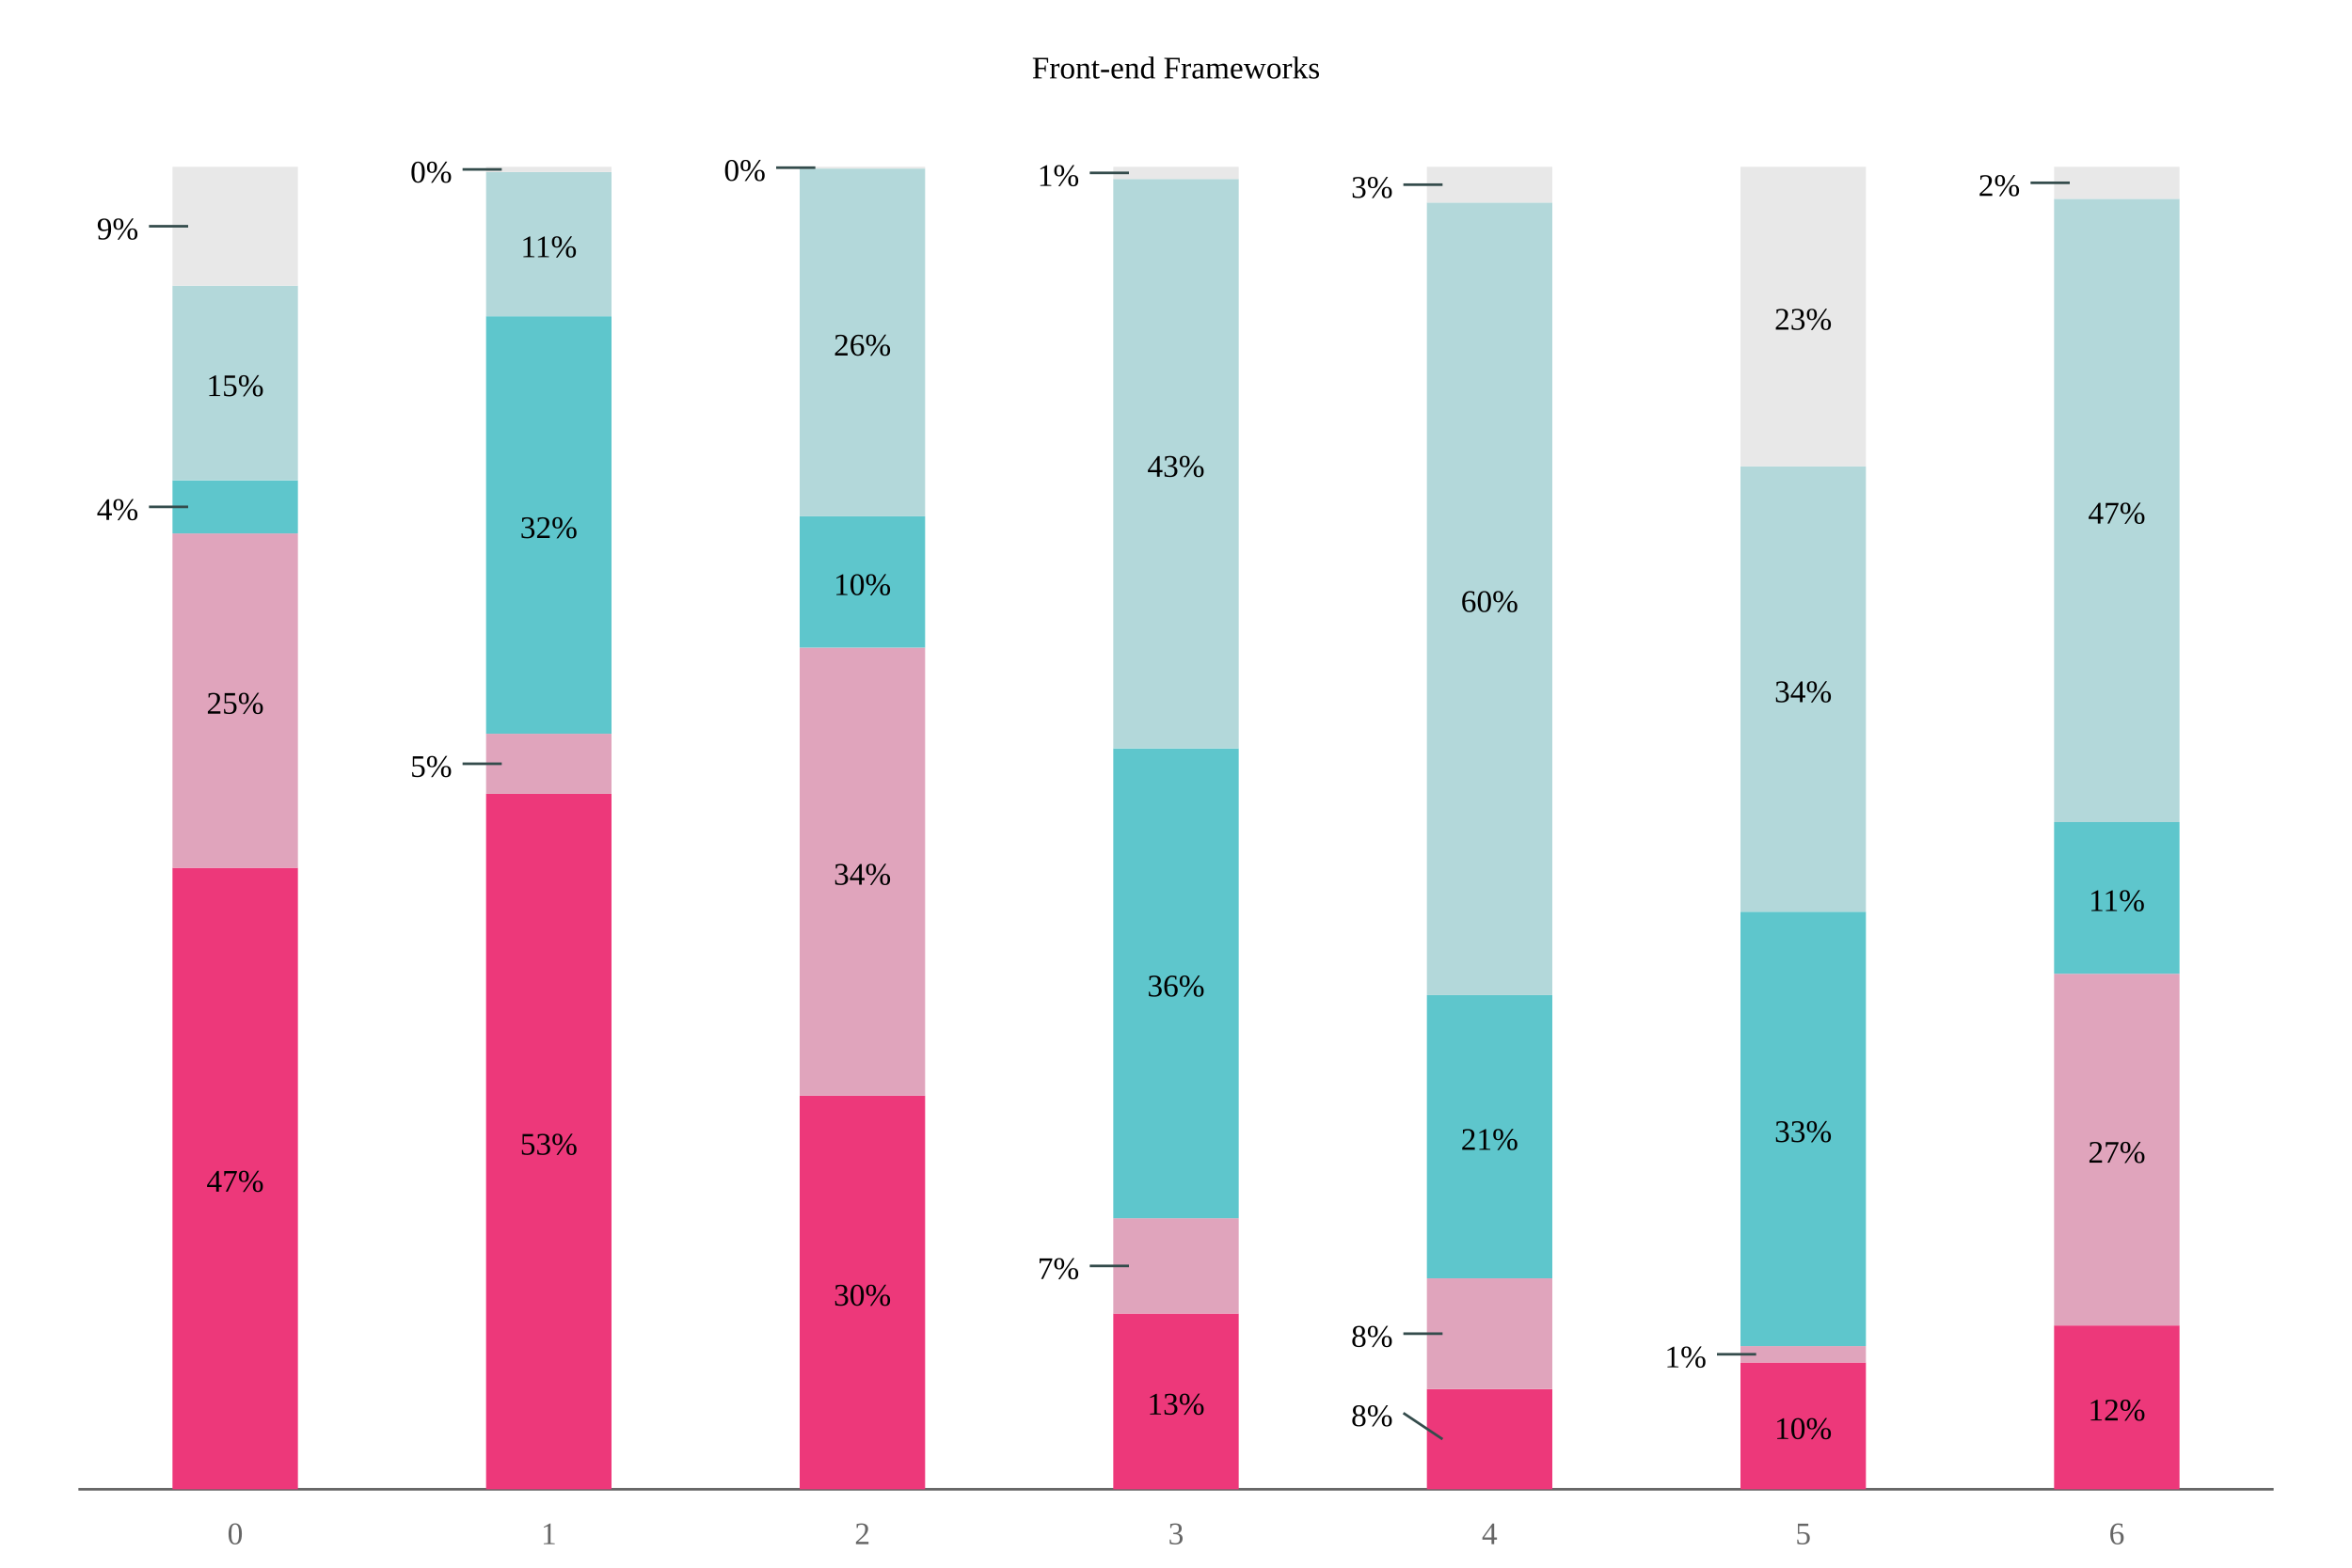
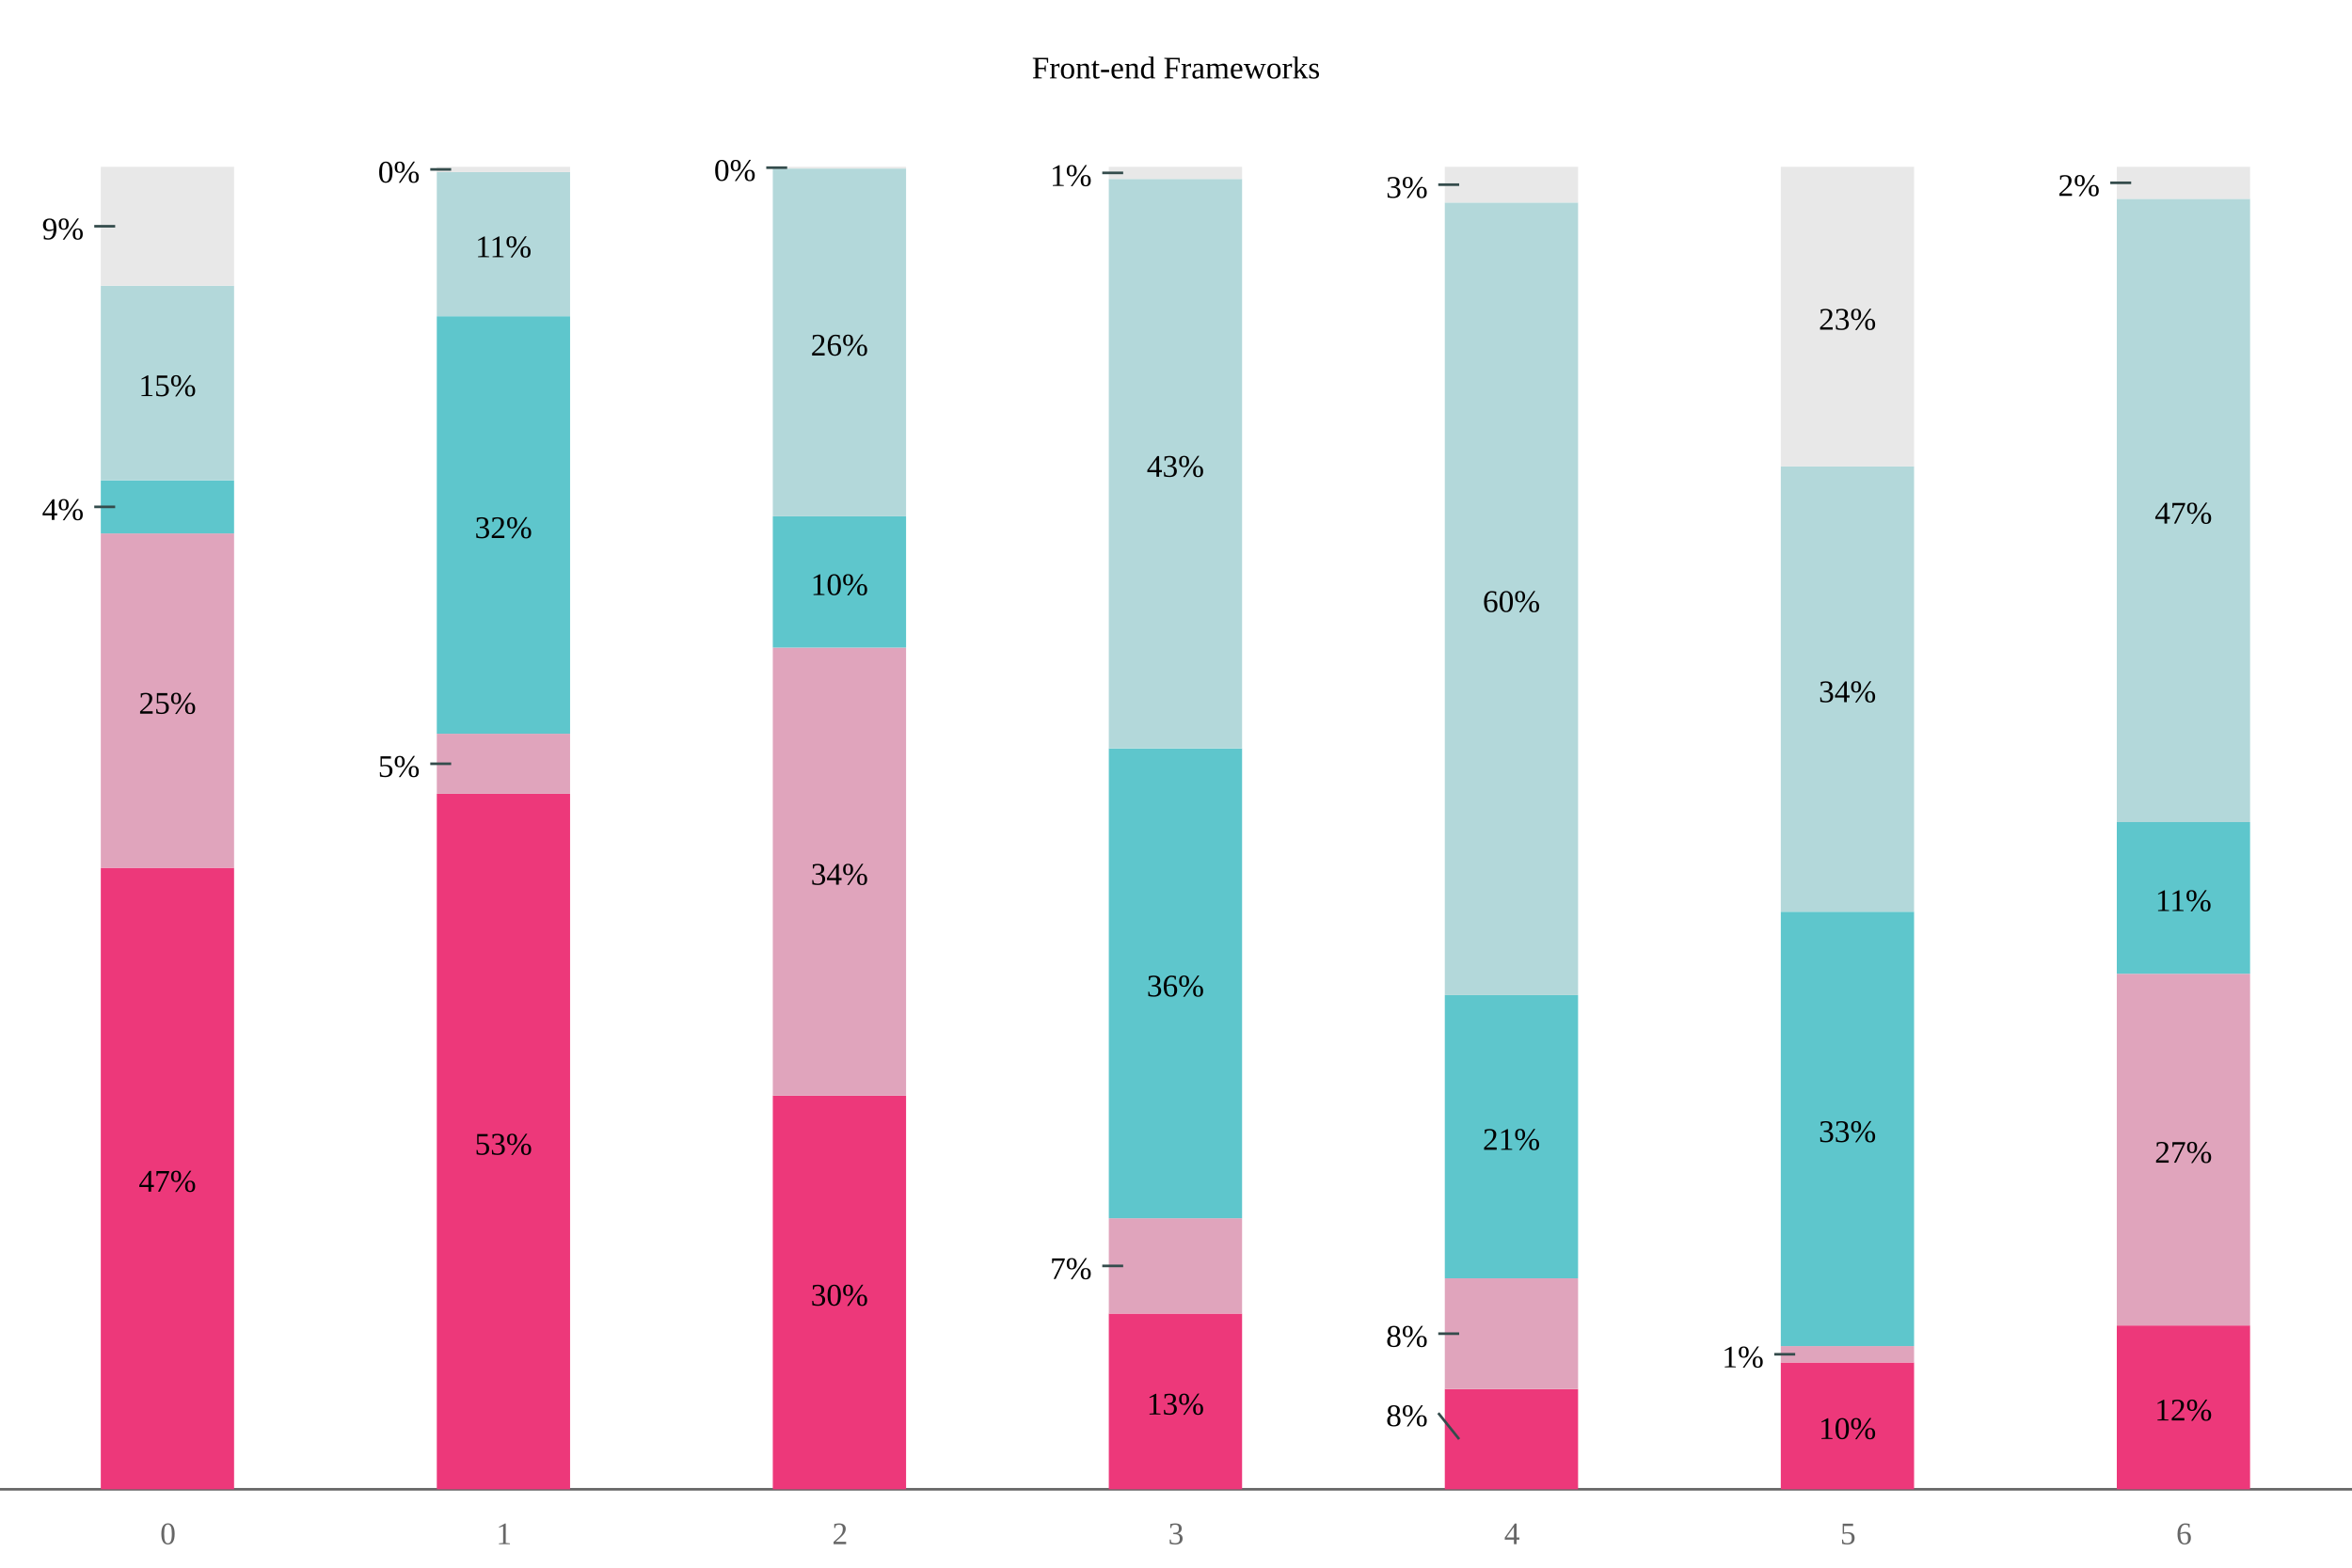
<svg class="recharts-surface" width="900" height="600" viewbox="0 0 900 600" version="1.1" data-reactid="194">
  <g class="recharts-layer recharts-x-axis" data-reactid="195">
    <g class="recharts-layer recharts-cartesian-axis" data-reactid="196">
-       <line class="recharts-cartesian-axis-line" width="840" height="30" x="30" y="570" stroke="#666" fill="none" x1="30" y1="570" x2="870" y2="570" data-reactid="197" />
+       <line class="recharts-cartesian-axis-line" width="900" height="30" x="0" y="570" stroke="#666" fill="none" x1="0" y1="570" x2="900" y2="570" data-reactid="197" />
      <g class="recharts-cartesian-axis-ticks" data-reactid="198">
        <g class="recharts-cartesian-axis-tick" data-reactid="199">
-           <text dy="15" text-anchor="middle" width="840" height="30" x="90" y="576" stroke="none" fill="#666" class="recharts-cartesian-axis-tick-value" data-reactid="200">0</text>
+           <text dy="15" text-anchor="middle" width="900" height="30" x="64.286" y="576" stroke="none" fill="#666" class="recharts-cartesian-axis-tick-value" data-reactid="200">0</text>
        </g>
        <g class="recharts-cartesian-axis-tick" data-reactid="201">
-           <text dy="15" text-anchor="middle" width="840" height="30" x="210" y="576" stroke="none" fill="#666" class="recharts-cartesian-axis-tick-value" data-reactid="202">1</text>
+           <text dy="15" text-anchor="middle" width="900" height="30" x="192.857" y="576" stroke="none" fill="#666" class="recharts-cartesian-axis-tick-value" data-reactid="202">1</text>
        </g>
        <g class="recharts-cartesian-axis-tick" data-reactid="203">
-           <text dy="15" text-anchor="middle" width="840" height="30" x="330" y="576" stroke="none" fill="#666" class="recharts-cartesian-axis-tick-value" data-reactid="204">2</text>
+           <text dy="15" text-anchor="middle" width="900" height="30" x="321.429" y="576" stroke="none" fill="#666" class="recharts-cartesian-axis-tick-value" data-reactid="204">2</text>
        </g>
        <g class="recharts-cartesian-axis-tick" data-reactid="205">
-           <text dy="15" text-anchor="middle" width="840" height="30" x="450" y="576" stroke="none" fill="#666" class="recharts-cartesian-axis-tick-value" data-reactid="206">3</text>
+           <text dy="15" text-anchor="middle" width="900" height="30" x="450" y="576" stroke="none" fill="#666" class="recharts-cartesian-axis-tick-value" data-reactid="206">3</text>
        </g>
        <g class="recharts-cartesian-axis-tick" data-reactid="207">
-           <text dy="15" text-anchor="middle" width="840" height="30" x="570" y="576" stroke="none" fill="#666" class="recharts-cartesian-axis-tick-value" data-reactid="208">4</text>
+           <text dy="15" text-anchor="middle" width="900" height="30" x="578.571" y="576" stroke="none" fill="#666" class="recharts-cartesian-axis-tick-value" data-reactid="208">4</text>
        </g>
        <g class="recharts-cartesian-axis-tick" data-reactid="209">
-           <text dy="15" text-anchor="middle" width="840" height="30" x="690" y="576" stroke="none" fill="#666" class="recharts-cartesian-axis-tick-value" data-reactid="210">5</text>
+           <text dy="15" text-anchor="middle" width="900" height="30" x="707.143" y="576" stroke="none" fill="#666" class="recharts-cartesian-axis-tick-value" data-reactid="210">5</text>
        </g>
        <g class="recharts-cartesian-axis-tick" data-reactid="211">
-           <text dy="15" text-anchor="middle" width="840" height="30" x="810" y="576" stroke="none" fill="#666" class="recharts-cartesian-axis-tick-value" data-reactid="212">6</text>
+           <text dy="15" text-anchor="middle" width="900" height="30" x="835.714" y="576" stroke="none" fill="#666" class="recharts-cartesian-axis-tick-value" data-reactid="212">6</text>
        </g>
      </g>
    </g>
  </g>
  <g class="recharts-layer recharts-bar-graphical" data-reactid="213">
    <g class="recharts-layer recharts-bar use-again" data-reactid="214">
      <g class="recharts-layer recharts-bar-rectangles" data-reactid="215">
        <g style="transform-origin:center bottom;" data-reactid="216">
-           <path fill="#ed387a" x="66" y="332.12" width="48" height="237.88" stroke="none" stroke-width="1" stroke-dasharray="none" class="recharts-rectangle recharts-bar-rectangle" d="M 66,332.12 h 48 v 237.88 h -48 Z" data-reactid="217" />
+           <path fill="#ed387a" x="38.571" y="332.12" width="51" height="237.88" stroke="none" stroke-width="1" stroke-dasharray="none" class="recharts-rectangle recharts-bar-rectangle" d="M 38.571,332.12 h 51 v 237.88 h -51 Z" data-reactid="217" />
        </g>
        <g style="transform-origin:center bottom;" data-reactid="218">
-           <path fill="#ed387a" x="186" y="303.81" width="48" height="266.19" stroke="none" stroke-width="1" stroke-dasharray="none" class="recharts-rectangle recharts-bar-rectangle" d="M 186,303.81 h 48 v 266.19 h -48 Z" data-reactid="219" />
+           <path fill="#ed387a" x="167.143" y="303.81" width="51" height="266.19" stroke="none" stroke-width="1" stroke-dasharray="none" class="recharts-rectangle recharts-bar-rectangle" d="M 167.143,303.81 h 51 v 266.19 h -51 Z" data-reactid="219" />
        </g>
        <g style="transform-origin:center bottom;" data-reactid="220">
-           <path fill="#ed387a" x="306" y="419.33" width="48" height="150.67" stroke="none" stroke-width="1" stroke-dasharray="none" class="recharts-rectangle recharts-bar-rectangle" d="M 306,419.33 h 48 v 150.67 h -48 Z" data-reactid="221" />
+           <path fill="#ed387a" x="295.714" y="419.33" width="51" height="150.67" stroke="none" stroke-width="1" stroke-dasharray="none" class="recharts-rectangle recharts-bar-rectangle" d="M 295.714,419.33 h 51 v 150.67 h -51 Z" data-reactid="221" />
        </g>
        <g style="transform-origin:center bottom;" data-reactid="222">
-           <path fill="#ed387a" x="426" y="502.74" width="48" height="67.26" stroke="none" stroke-width="1" stroke-dasharray="none" class="recharts-rectangle recharts-bar-rectangle" d="M 426,502.74 h 48 v 67.26 h -48 Z" data-reactid="223" />
+           <path fill="#ed387a" x="424.286" y="502.74" width="51" height="67.26" stroke="none" stroke-width="1" stroke-dasharray="none" class="recharts-rectangle recharts-bar-rectangle" d="M 424.286,502.74 h 51 v 67.26 h -51 Z" data-reactid="223" />
        </g>
        <g style="transform-origin:center bottom;" data-reactid="224">
-           <path fill="#ed387a" x="546" y="531.62" width="48" height="38.38" stroke="none" stroke-width="1" stroke-dasharray="none" class="recharts-rectangle recharts-bar-rectangle" d="M 546,531.62 h 48 v 38.38 h -48 Z" data-reactid="225" />
+           <path fill="#ed387a" x="552.857" y="531.62" width="51" height="38.38" stroke="none" stroke-width="1" stroke-dasharray="none" class="recharts-rectangle recharts-bar-rectangle" d="M 552.857,531.62 h 51 v 38.38 h -51 Z" data-reactid="225" />
        </g>
        <g style="transform-origin:center bottom;" data-reactid="226">
-           <path fill="#ed387a" x="666" y="521.455" width="48" height="48.545" stroke="none" stroke-width="1" stroke-dasharray="none" class="recharts-rectangle recharts-bar-rectangle" d="M 666,521.455 h 48 v 48.545 h -48 Z" data-reactid="227" />
+           <path fill="#ed387a" x="681.429" y="521.455" width="51" height="48.545" stroke="none" stroke-width="1" stroke-dasharray="none" class="recharts-rectangle recharts-bar-rectangle" d="M 681.429,521.455 h 51 v 48.545 h -51 Z" data-reactid="227" />
        </g>
        <g style="transform-origin:center bottom;" data-reactid="228">
-           <path fill="#ed387a" x="786" y="507.3" width="48" height="62.7" stroke="none" stroke-width="1" stroke-dasharray="none" class="recharts-rectangle recharts-bar-rectangle" d="M 786,507.3 h 48 v 62.7 h -48 Z" data-reactid="229" />
+           <path fill="#ed387a" x="810" y="507.3" width="51" height="62.7" stroke="none" stroke-width="1" stroke-dasharray="none" class="recharts-rectangle recharts-bar-rectangle" d="M 810,507.3 h 51 v 62.7 h -51 Z" data-reactid="229" />
        </g>
      </g>
      <g class="recharts-layer recharts-bar-rectangle-labels" data-reactid="230">
        <g class="recharts-layer recharts-bar-labels" data-reactid="231">
          <g class="recharts-cartesian-bar-label" data-reactid="232">
-             <text class="label" x="90" y="456.06" text-anchor="middle" data-reactid="233">47%</text>
+             <text class="label" x="64.071" y="456.06" text-anchor="middle" data-reactid="233">47%</text>
          </g>
          <g class="recharts-cartesian-bar-label" data-reactid="234">
-             <text class="label" x="210" y="441.905" text-anchor="middle" data-reactid="235">53%</text>
+             <text class="label" x="192.643" y="441.905" text-anchor="middle" data-reactid="235">53%</text>
          </g>
          <g class="recharts-cartesian-bar-label" data-reactid="236">
-             <text class="label" x="330" y="499.665" text-anchor="middle" data-reactid="237">30%</text>
+             <text class="label" x="321.214" y="499.665" text-anchor="middle" data-reactid="237">30%</text>
          </g>
          <g class="recharts-cartesian-bar-label" data-reactid="238">
-             <text class="label" x="450" y="541.37" text-anchor="middle" data-reactid="239">13%</text>
+             <text class="label" x="449.786" y="541.37" text-anchor="middle" data-reactid="239">13%</text>
          </g>
          <g class="recharts-cartesian-bar-label" data-reactid="240">
-             <text class="label" x="525" y="545.81" text-anchor="middle" data-reactid="241">8%</text>
-             <line x1="537" y1="540.81" x2="552" y2="550.81" stroke="#344c4c" stroke-width="1" data-reactid="242" />
+             <text class="label" x="538.357" y="545.81" text-anchor="middle" data-reactid="241">8%</text>
+             <line x1="550.357" y1="540.81" x2="558.357" y2="550.81" stroke="#344c4c" stroke-width="1" data-reactid="242" />
          </g>
          <g class="recharts-cartesian-bar-label" data-reactid="243">
-             <text class="label" x="690" y="550.727" text-anchor="middle" data-reactid="244">10%</text>
+             <text class="label" x="706.929" y="550.727" text-anchor="middle" data-reactid="244">10%</text>
          </g>
          <g class="recharts-cartesian-bar-label" data-reactid="245">
-             <text class="label" x="810" y="543.65" text-anchor="middle" data-reactid="246">12%</text>
+             <text class="label" x="835.5" y="543.65" text-anchor="middle" data-reactid="246">12%</text>
          </g>
        </g>
      </g>
    </g>
    <g class="recharts-layer recharts-bar not-use-again" data-reactid="247">
      <g class="recharts-layer recharts-bar-rectangles" data-reactid="248">
        <g style="transform-origin:center bottom;" data-reactid="249">
-           <path fill="#e0a4bc" x="66" y="204.155" width="48" height="127.965" stroke="none" stroke-width="1" stroke-dasharray="none" class="recharts-rectangle recharts-bar-rectangle" d="M 66,204.155 h 48 v 127.965 h -48 Z" data-reactid="250" />
+           <path fill="#e0a4bc" x="38.571" y="204.155" width="51" height="127.965" stroke="none" stroke-width="1" stroke-dasharray="none" class="recharts-rectangle recharts-bar-rectangle" d="M 38.571,204.155 h 51 v 127.965 h -51 Z" data-reactid="250" />
        </g>
        <g style="transform-origin:center bottom;" data-reactid="251">
-           <path fill="#e0a4bc" x="186" y="280.82" width="48" height="22.99" stroke="none" stroke-width="1" stroke-dasharray="none" class="recharts-rectangle recharts-bar-rectangle" d="M 186,280.82 h 48 v 22.99 h -48 Z" data-reactid="252" />
+           <path fill="#e0a4bc" x="167.143" y="280.82" width="51" height="22.99" stroke="none" stroke-width="1" stroke-dasharray="none" class="recharts-rectangle recharts-bar-rectangle" d="M 167.143,280.82 h 51 v 22.99 h -51 Z" data-reactid="252" />
        </g>
        <g style="transform-origin:center bottom;" data-reactid="253">
-           <path fill="#e0a4bc" x="306" y="247.855" width="48" height="171.475" stroke="none" stroke-width="1" stroke-dasharray="none" class="recharts-rectangle recharts-bar-rectangle" d="M 306,247.855 h 48 v 171.475 h -48 Z" data-reactid="254" />
+           <path fill="#e0a4bc" x="295.714" y="247.855" width="51" height="171.475" stroke="none" stroke-width="1" stroke-dasharray="none" class="recharts-rectangle recharts-bar-rectangle" d="M 295.714,247.855 h 51 v 171.475 h -51 Z" data-reactid="254" />
        </g>
        <g style="transform-origin:center bottom;" data-reactid="255">
-           <path fill="#e0a4bc" x="426" y="466.26" width="48" height="36.48" stroke="none" stroke-width="1" stroke-dasharray="none" class="recharts-rectangle recharts-bar-rectangle" d="M 426,466.26 h 48 v 36.48 h -48 Z" data-reactid="256" />
+           <path fill="#e0a4bc" x="424.286" y="466.26" width="51" height="36.48" stroke="none" stroke-width="1" stroke-dasharray="none" class="recharts-rectangle recharts-bar-rectangle" d="M 424.286,466.26 h 51 v 36.48 h -51 Z" data-reactid="256" />
        </g>
        <g style="transform-origin:center bottom;" data-reactid="257">
-           <path fill="#e0a4bc" x="546" y="489.25" width="48" height="42.37" stroke="none" stroke-width="1" stroke-dasharray="none" class="recharts-rectangle recharts-bar-rectangle" d="M 546,489.25 h 48 v 42.37 h -48 Z" data-reactid="258" />
+           <path fill="#e0a4bc" x="552.857" y="489.25" width="51" height="42.37" stroke="none" stroke-width="1" stroke-dasharray="none" class="recharts-rectangle recharts-bar-rectangle" d="M 552.857,489.25 h 51 v 42.37 h -51 Z" data-reactid="258" />
        </g>
        <g style="transform-origin:center bottom;" data-reactid="259">
-           <path fill="#e0a4bc" x="666" y="515.185" width="48" height="6.27" stroke="none" stroke-width="1" stroke-dasharray="none" class="recharts-rectangle recharts-bar-rectangle" d="M 666,515.185 h 48 v 6.27 h -48 Z" data-reactid="260" />
+           <path fill="#e0a4bc" x="681.429" y="515.185" width="51" height="6.27" stroke="none" stroke-width="1" stroke-dasharray="none" class="recharts-rectangle recharts-bar-rectangle" d="M 681.429,515.185 h 51 v 6.27 h -51 Z" data-reactid="260" />
        </g>
        <g style="transform-origin:center bottom;" data-reactid="261">
-           <path fill="#e0a4bc" x="786" y="372.685" width="48" height="134.615" stroke="none" stroke-width="1" stroke-dasharray="none" class="recharts-rectangle recharts-bar-rectangle" d="M 786,372.685 h 48 v 134.615 h -48 Z" data-reactid="262" />
+           <path fill="#e0a4bc" x="810" y="372.685" width="51" height="134.615" stroke="none" stroke-width="1" stroke-dasharray="none" class="recharts-rectangle recharts-bar-rectangle" d="M 810,372.685 h 51 v 134.615 h -51 Z" data-reactid="262" />
        </g>
      </g>
      <g class="recharts-layer recharts-bar-rectangle-labels" data-reactid="263">
        <g class="recharts-layer recharts-bar-labels" data-reactid="264">
          <g class="recharts-cartesian-bar-label" data-reactid="265">
-             <text class="label" x="90" y="273.137" text-anchor="middle" data-reactid="266">25%</text>
+             <text class="label" x="64.071" y="273.137" text-anchor="middle" data-reactid="266">25%</text>
          </g>
          <g class="recharts-cartesian-bar-label" data-reactid="267">
-             <text class="label" x="165" y="297.315" text-anchor="middle" data-reactid="268">5%</text>
-             <line x1="177" y1="292.315" x2="192" y2="292.315" stroke="#344c4c" stroke-width="1" data-reactid="269" />
+             <text class="label" x="152.643" y="297.315" text-anchor="middle" data-reactid="268">5%</text>
+             <line x1="164.643" y1="292.315" x2="172.643" y2="292.315" stroke="#344c4c" stroke-width="1" data-reactid="269" />
          </g>
          <g class="recharts-cartesian-bar-label" data-reactid="270">
-             <text class="label" x="330" y="338.592" text-anchor="middle" data-reactid="271">34%</text>
+             <text class="label" x="321.214" y="338.592" text-anchor="middle" data-reactid="271">34%</text>
          </g>
          <g class="recharts-cartesian-bar-label" data-reactid="272">
-             <text class="label" x="405" y="489.5" text-anchor="middle" data-reactid="273">7%</text>
-             <line x1="417" y1="484.5" x2="432" y2="484.5" stroke="#344c4c" stroke-width="1" data-reactid="274" />
+             <text class="label" x="409.786" y="489.5" text-anchor="middle" data-reactid="273">7%</text>
+             <line x1="421.786" y1="484.5" x2="429.786" y2="484.5" stroke="#344c4c" stroke-width="1" data-reactid="274" />
          </g>
          <g class="recharts-cartesian-bar-label" data-reactid="275">
-             <text class="label" x="525" y="515.435" text-anchor="middle" data-reactid="276">8%</text>
-             <line x1="537" y1="510.435" x2="552" y2="510.435" stroke="#344c4c" stroke-width="1" data-reactid="277" />
+             <text class="label" x="538.357" y="515.435" text-anchor="middle" data-reactid="276">8%</text>
+             <line x1="550.357" y1="510.435" x2="558.357" y2="510.435" stroke="#344c4c" stroke-width="1" data-reactid="277" />
          </g>
          <g class="recharts-cartesian-bar-label" data-reactid="278">
-             <text class="label" x="645" y="523.32" text-anchor="middle" data-reactid="279">1%</text>
-             <line x1="657" y1="518.32" x2="672" y2="518.32" stroke="#344c4c" stroke-width="1" data-reactid="280" />
+             <text class="label" x="666.929" y="523.32" text-anchor="middle" data-reactid="279">1%</text>
+             <line x1="678.929" y1="518.32" x2="686.929" y2="518.32" stroke="#344c4c" stroke-width="1" data-reactid="280" />
          </g>
          <g class="recharts-cartesian-bar-label" data-reactid="281">
-             <text class="label" x="810" y="444.993" text-anchor="middle" data-reactid="282">27%</text>
+             <text class="label" x="835.5" y="444.993" text-anchor="middle" data-reactid="282">27%</text>
          </g>
        </g>
      </g>
    </g>
    <g class="recharts-layer recharts-bar want-to-learn" data-reactid="283">
      <g class="recharts-layer recharts-bar-rectangles" data-reactid="284">
        <g style="transform-origin:center bottom;" data-reactid="285">
-           <path fill="#5ec6cc" x="66" y="183.825" width="48" height="20.33" stroke="none" stroke-width="1" stroke-dasharray="none" class="recharts-rectangle recharts-bar-rectangle" d="M 66,183.825 h 48 v 20.33 h -48 Z" data-reactid="286" />
+           <path fill="#5ec6cc" x="38.571" y="183.825" width="51" height="20.33" stroke="none" stroke-width="1" stroke-dasharray="none" class="recharts-rectangle recharts-bar-rectangle" d="M 38.571,183.825 h 51 v 20.33 h -51 Z" data-reactid="286" />
        </g>
        <g style="transform-origin:center bottom;" data-reactid="287">
-           <path fill="#5ec6cc" x="186" y="121.03" width="48" height="159.79" stroke="none" stroke-width="1" stroke-dasharray="none" class="recharts-rectangle recharts-bar-rectangle" d="M 186,121.03 h 48 v 159.79 h -48 Z" data-reactid="288" />
+           <path fill="#5ec6cc" x="167.143" y="121.03" width="51" height="159.79" stroke="none" stroke-width="1" stroke-dasharray="none" class="recharts-rectangle recharts-bar-rectangle" d="M 167.143,121.03 h 51 v 159.79 h -51 Z" data-reactid="288" />
        </g>
        <g style="transform-origin:center bottom;" data-reactid="289">
-           <path fill="#5ec6cc" x="306" y="197.6" width="48" height="50.255" stroke="none" stroke-width="1" stroke-dasharray="none" class="recharts-rectangle recharts-bar-rectangle" d="M 306,197.6 h 48 v 50.255 h -48 Z" data-reactid="290" />
+           <path fill="#5ec6cc" x="295.714" y="197.6" width="51" height="50.255" stroke="none" stroke-width="1" stroke-dasharray="none" class="recharts-rectangle recharts-bar-rectangle" d="M 295.714,197.6 h 51 v 50.255 h -51 Z" data-reactid="290" />
        </g>
        <g style="transform-origin:center bottom;" data-reactid="291">
-           <path fill="#5ec6cc" x="426" y="286.425" width="48" height="179.835" stroke="none" stroke-width="1" stroke-dasharray="none" class="recharts-rectangle recharts-bar-rectangle" d="M 426,286.425 h 48 v 179.835 h -48 Z" data-reactid="292" />
+           <path fill="#5ec6cc" x="424.286" y="286.425" width="51" height="179.835" stroke="none" stroke-width="1" stroke-dasharray="none" class="recharts-rectangle recharts-bar-rectangle" d="M 424.286,286.425 h 51 v 179.835 h -51 Z" data-reactid="292" />
        </g>
        <g style="transform-origin:center bottom;" data-reactid="293">
-           <path fill="#5ec6cc" x="546" y="380.855" width="48" height="108.395" stroke="none" stroke-width="1" stroke-dasharray="none" class="recharts-rectangle recharts-bar-rectangle" d="M 546,380.855 h 48 v 108.395 h -48 Z" data-reactid="294" />
+           <path fill="#5ec6cc" x="552.857" y="380.855" width="51" height="108.395" stroke="none" stroke-width="1" stroke-dasharray="none" class="recharts-rectangle recharts-bar-rectangle" d="M 552.857,380.855 h 51 v 108.395 h -51 Z" data-reactid="294" />
        </g>
        <g style="transform-origin:center bottom;" data-reactid="295">
-           <path fill="#5ec6cc" x="666" y="348.935" width="48" height="166.25" stroke="none" stroke-width="1" stroke-dasharray="none" class="recharts-rectangle recharts-bar-rectangle" d="M 666,348.935 h 48 v 166.25 h -48 Z" data-reactid="296" />
+           <path fill="#5ec6cc" x="681.429" y="348.935" width="51" height="166.25" stroke="none" stroke-width="1" stroke-dasharray="none" class="recharts-rectangle recharts-bar-rectangle" d="M 681.429,348.935 h 51 v 166.25 h -51 Z" data-reactid="296" />
        </g>
        <g style="transform-origin:center bottom;" data-reactid="297">
-           <path fill="#5ec6cc" x="786" y="314.64" width="48" height="58.045" stroke="none" stroke-width="1" stroke-dasharray="none" class="recharts-rectangle recharts-bar-rectangle" d="M 786,314.64 h 48 v 58.045 h -48 Z" data-reactid="298" />
+           <path fill="#5ec6cc" x="810" y="314.64" width="51" height="58.045" stroke="none" stroke-width="1" stroke-dasharray="none" class="recharts-rectangle recharts-bar-rectangle" d="M 810,314.64 h 51 v 58.045 h -51 Z" data-reactid="298" />
        </g>
      </g>
      <g class="recharts-layer recharts-bar-rectangle-labels" data-reactid="299">
        <g class="recharts-layer recharts-bar-labels" data-reactid="300">
          <g class="recharts-cartesian-bar-label" data-reactid="301">
-             <text class="label" x="45" y="198.99" text-anchor="middle" data-reactid="302">4%</text>
-             <line x1="57" y1="193.99" x2="72" y2="193.99" stroke="#344c4c" stroke-width="1" data-reactid="303" />
+             <text class="label" x="24.071" y="198.99" text-anchor="middle" data-reactid="302">4%</text>
+             <line x1="36.071" y1="193.99" x2="44.071" y2="193.99" stroke="#344c4c" stroke-width="1" data-reactid="303" />
          </g>
          <g class="recharts-cartesian-bar-label" data-reactid="304">
-             <text class="label" x="210" y="205.925" text-anchor="middle" data-reactid="305">32%</text>
+             <text class="label" x="192.643" y="205.925" text-anchor="middle" data-reactid="305">32%</text>
          </g>
          <g class="recharts-cartesian-bar-label" data-reactid="306">
-             <text class="label" x="330" y="227.727" text-anchor="middle" data-reactid="307">10%</text>
+             <text class="label" x="321.214" y="227.727" text-anchor="middle" data-reactid="307">10%</text>
          </g>
          <g class="recharts-cartesian-bar-label" data-reactid="308">
-             <text class="label" x="450" y="381.342" text-anchor="middle" data-reactid="309">36%</text>
+             <text class="label" x="449.786" y="381.342" text-anchor="middle" data-reactid="309">36%</text>
          </g>
          <g class="recharts-cartesian-bar-label" data-reactid="310">
-             <text class="label" x="570" y="440.053" text-anchor="middle" data-reactid="311">21%</text>
+             <text class="label" x="578.357" y="440.053" text-anchor="middle" data-reactid="311">21%</text>
          </g>
          <g class="recharts-cartesian-bar-label" data-reactid="312">
-             <text class="label" x="690" y="437.06" text-anchor="middle" data-reactid="313">33%</text>
+             <text class="label" x="706.929" y="437.06" text-anchor="middle" data-reactid="313">33%</text>
          </g>
          <g class="recharts-cartesian-bar-label" data-reactid="314">
-             <text class="label" x="810" y="348.663" text-anchor="middle" data-reactid="315">11%</text>
+             <text class="label" x="835.5" y="348.663" text-anchor="middle" data-reactid="315">11%</text>
          </g>
        </g>
      </g>
    </g>
    <g class="recharts-layer recharts-bar not-interested" data-reactid="316">
      <g class="recharts-layer recharts-bar-rectangles" data-reactid="317">
        <g style="transform-origin:center bottom;" data-reactid="318">
-           <path fill="#b3d8da" x="66" y="109.345" width="48" height="74.48" stroke="none" stroke-width="1" stroke-dasharray="none" class="recharts-rectangle recharts-bar-rectangle" d="M 66,109.345 h 48 v 74.48 h -48 Z" data-reactid="319" />
+           <path fill="#b3d8da" x="38.571" y="109.345" width="51" height="74.48" stroke="none" stroke-width="1" stroke-dasharray="none" class="recharts-rectangle recharts-bar-rectangle" d="M 38.571,109.345 h 51 v 74.48 h -51 Z" data-reactid="319" />
        </g>
        <g style="transform-origin:center bottom;" data-reactid="320">
-           <path fill="#b3d8da" x="186" y="65.835" width="48" height="55.195" stroke="none" stroke-width="1" stroke-dasharray="none" class="recharts-rectangle recharts-bar-rectangle" d="M 186,65.835 h 48 v 55.195 h -48 Z" data-reactid="321" />
+           <path fill="#b3d8da" x="167.143" y="65.835" width="51" height="55.195" stroke="none" stroke-width="1" stroke-dasharray="none" class="recharts-rectangle recharts-bar-rectangle" d="M 167.143,65.835 h 51 v 55.195 h -51 Z" data-reactid="321" />
        </g>
        <g style="transform-origin:center bottom;" data-reactid="322">
-           <path fill="#b3d8da" x="306" y="64.505" width="48" height="133.095" stroke="none" stroke-width="1" stroke-dasharray="none" class="recharts-rectangle recharts-bar-rectangle" d="M 306,64.505 h 48 v 133.095 h -48 Z" data-reactid="323" />
+           <path fill="#b3d8da" x="295.714" y="64.505" width="51" height="133.095" stroke="none" stroke-width="1" stroke-dasharray="none" class="recharts-rectangle recharts-bar-rectangle" d="M 295.714,64.505 h 51 v 133.095 h -51 Z" data-reactid="323" />
        </g>
        <g style="transform-origin:center bottom;" data-reactid="324">
-           <path fill="#b3d8da" x="426" y="68.495" width="48" height="217.93" stroke="none" stroke-width="1" stroke-dasharray="none" class="recharts-rectangle recharts-bar-rectangle" d="M 426,68.495 h 48 v 217.93 h -48 Z" data-reactid="325" />
+           <path fill="#b3d8da" x="424.286" y="68.495" width="51" height="217.93" stroke="none" stroke-width="1" stroke-dasharray="none" class="recharts-rectangle recharts-bar-rectangle" d="M 424.286,68.495 h 51 v 217.93 h -51 Z" data-reactid="325" />
        </g>
        <g style="transform-origin:center bottom;" data-reactid="326">
-           <path fill="#b3d8da" x="546" y="77.52" width="48" height="303.335" stroke="none" stroke-width="1" stroke-dasharray="none" class="recharts-rectangle recharts-bar-rectangle" d="M 546,77.52 h 48 v 303.335 h -48 Z" data-reactid="327" />
+           <path fill="#b3d8da" x="552.857" y="77.52" width="51" height="303.335" stroke="none" stroke-width="1" stroke-dasharray="none" class="recharts-rectangle recharts-bar-rectangle" d="M 552.857,77.52 h 51 v 303.335 h -51 Z" data-reactid="327" />
        </g>
        <g style="transform-origin:center bottom;" data-reactid="328">
-           <path fill="#b3d8da" x="666" y="178.505" width="48" height="170.43" stroke="none" stroke-width="1" stroke-dasharray="none" class="recharts-rectangle recharts-bar-rectangle" d="M 666,178.505 h 48 v 170.43 h -48 Z" data-reactid="329" />
+           <path fill="#b3d8da" x="681.429" y="178.505" width="51" height="170.43" stroke="none" stroke-width="1" stroke-dasharray="none" class="recharts-rectangle recharts-bar-rectangle" d="M 681.429,178.505 h 51 v 170.43 h -51 Z" data-reactid="329" />
        </g>
        <g style="transform-origin:center bottom;" data-reactid="330">
-           <path fill="#b3d8da" x="786" y="76.095" width="48" height="238.545" stroke="none" stroke-width="1" stroke-dasharray="none" class="recharts-rectangle recharts-bar-rectangle" d="M 786,76.095 h 48 v 238.545 h -48 Z" data-reactid="331" />
+           <path fill="#b3d8da" x="810" y="76.095" width="51" height="238.545" stroke="none" stroke-width="1" stroke-dasharray="none" class="recharts-rectangle recharts-bar-rectangle" d="M 810,76.095 h 51 v 238.545 h -51 Z" data-reactid="331" />
        </g>
      </g>
      <g class="recharts-layer recharts-bar-rectangle-labels" data-reactid="332">
        <g class="recharts-layer recharts-bar-labels" data-reactid="333">
          <g class="recharts-cartesian-bar-label" data-reactid="334">
-             <text class="label" x="90" y="151.585" text-anchor="middle" data-reactid="335">15%</text>
+             <text class="label" x="64.071" y="151.585" text-anchor="middle" data-reactid="335">15%</text>
          </g>
          <g class="recharts-cartesian-bar-label" data-reactid="336">
-             <text class="label" x="210" y="98.433" text-anchor="middle" data-reactid="337">11%</text>
+             <text class="label" x="192.643" y="98.433" text-anchor="middle" data-reactid="337">11%</text>
          </g>
          <g class="recharts-cartesian-bar-label" data-reactid="338">
-             <text class="label" x="330" y="136.053" text-anchor="middle" data-reactid="339">26%</text>
+             <text class="label" x="321.214" y="136.053" text-anchor="middle" data-reactid="339">26%</text>
          </g>
          <g class="recharts-cartesian-bar-label" data-reactid="340">
-             <text class="label" x="450" y="182.46" text-anchor="middle" data-reactid="341">43%</text>
+             <text class="label" x="449.786" y="182.46" text-anchor="middle" data-reactid="341">43%</text>
          </g>
          <g class="recharts-cartesian-bar-label" data-reactid="342">
-             <text class="label" x="570" y="234.188" text-anchor="middle" data-reactid="343">60%</text>
+             <text class="label" x="578.357" y="234.188" text-anchor="middle" data-reactid="343">60%</text>
          </g>
          <g class="recharts-cartesian-bar-label" data-reactid="344">
-             <text class="label" x="690" y="268.72" text-anchor="middle" data-reactid="345">34%</text>
+             <text class="label" x="706.929" y="268.72" text-anchor="middle" data-reactid="345">34%</text>
          </g>
          <g class="recharts-cartesian-bar-label" data-reactid="346">
-             <text class="label" x="810" y="200.367" text-anchor="middle" data-reactid="347">47%</text>
+             <text class="label" x="835.5" y="200.367" text-anchor="middle" data-reactid="347">47%</text>
          </g>
        </g>
      </g>
    </g>
    <g class="recharts-layer recharts-bar never-heard" data-reactid="348">
      <g class="recharts-layer recharts-bar-rectangles" data-reactid="349">
        <g style="transform-origin:center bottom;" data-reactid="350">
-           <path fill="#e8e8e8" x="66" y="63.84" width="48" height="45.505" stroke="none" stroke-width="1" stroke-dasharray="none" class="recharts-rectangle recharts-bar-rectangle" d="M 66,63.84 h 48 v 45.505 h -48 Z" data-reactid="351" />
+           <path fill="#e8e8e8" x="38.571" y="63.84" width="51" height="45.505" stroke="none" stroke-width="1" stroke-dasharray="none" class="recharts-rectangle recharts-bar-rectangle" d="M 38.571,63.84 h 51 v 45.505 h -51 Z" data-reactid="351" />
        </g>
        <g style="transform-origin:center bottom;" data-reactid="352">
-           <path fill="#e8e8e8" x="186" y="63.84" width="48" height="1.995" stroke="none" stroke-width="1" stroke-dasharray="none" class="recharts-rectangle recharts-bar-rectangle" d="M 186,63.84 h 48 v 1.995 h -48 Z" data-reactid="353" />
+           <path fill="#e8e8e8" x="167.143" y="63.84" width="51" height="1.995" stroke="none" stroke-width="1" stroke-dasharray="none" class="recharts-rectangle recharts-bar-rectangle" d="M 167.143,63.84 h 51 v 1.995 h -51 Z" data-reactid="353" />
        </g>
        <g style="transform-origin:center bottom;" data-reactid="354">
-           <path fill="#e8e8e8" x="306" y="63.84" width="48" height="0.665" stroke="none" stroke-width="1" stroke-dasharray="none" class="recharts-rectangle recharts-bar-rectangle" d="M 306,63.84 h 48 v 0.665 h -48 Z" data-reactid="355" />
+           <path fill="#e8e8e8" x="295.714" y="63.84" width="51" height="0.665" stroke="none" stroke-width="1" stroke-dasharray="none" class="recharts-rectangle recharts-bar-rectangle" d="M 295.714,63.84 h 51 v 0.665 h -51 Z" data-reactid="355" />
        </g>
        <g style="transform-origin:center bottom;" data-reactid="356">
-           <path fill="#e8e8e8" x="426" y="63.84" width="48" height="4.655" stroke="none" stroke-width="1" stroke-dasharray="none" class="recharts-rectangle recharts-bar-rectangle" d="M 426,63.84 h 48 v 4.655 h -48 Z" data-reactid="357" />
+           <path fill="#e8e8e8" x="424.286" y="63.84" width="51" height="4.655" stroke="none" stroke-width="1" stroke-dasharray="none" class="recharts-rectangle recharts-bar-rectangle" d="M 424.286,63.84 h 51 v 4.655 h -51 Z" data-reactid="357" />
        </g>
        <g style="transform-origin:center bottom;" data-reactid="358">
-           <path fill="#e8e8e8" x="546" y="63.84" width="48" height="13.68" stroke="none" stroke-width="1" stroke-dasharray="none" class="recharts-rectangle recharts-bar-rectangle" d="M 546,63.84 h 48 v 13.68 h -48 Z" data-reactid="359" />
+           <path fill="#e8e8e8" x="552.857" y="63.84" width="51" height="13.68" stroke="none" stroke-width="1" stroke-dasharray="none" class="recharts-rectangle recharts-bar-rectangle" d="M 552.857,63.84 h 51 v 13.68 h -51 Z" data-reactid="359" />
        </g>
        <g style="transform-origin:center bottom;" data-reactid="360">
-           <path fill="#e8e8e8" x="666" y="63.84" width="48" height="114.665" stroke="none" stroke-width="1" stroke-dasharray="none" class="recharts-rectangle recharts-bar-rectangle" d="M 666,63.84 h 48 v 114.665 h -48 Z" data-reactid="361" />
+           <path fill="#e8e8e8" x="681.429" y="63.84" width="51" height="114.665" stroke="none" stroke-width="1" stroke-dasharray="none" class="recharts-rectangle recharts-bar-rectangle" d="M 681.429,63.84 h 51 v 114.665 h -51 Z" data-reactid="361" />
        </g>
        <g style="transform-origin:center bottom;" data-reactid="362">
-           <path fill="#e8e8e8" x="786" y="63.84" width="48" height="12.255" stroke="none" stroke-width="1" stroke-dasharray="none" class="recharts-rectangle recharts-bar-rectangle" d="M 786,63.84 h 48 v 12.255 h -48 Z" data-reactid="363" />
+           <path fill="#e8e8e8" x="810" y="63.84" width="51" height="12.255" stroke="none" stroke-width="1" stroke-dasharray="none" class="recharts-rectangle recharts-bar-rectangle" d="M 810,63.84 h 51 v 12.255 h -51 Z" data-reactid="363" />
        </g>
      </g>
      <g class="recharts-layer recharts-bar-rectangle-labels" data-reactid="364">
        <g class="recharts-layer recharts-bar-labels" data-reactid="365">
          <g class="recharts-cartesian-bar-label" data-reactid="366">
-             <text class="label" x="45" y="91.592" text-anchor="middle" data-reactid="367">9%</text>
-             <line x1="57" y1="86.592" x2="72" y2="86.592" stroke="#344c4c" stroke-width="1" data-reactid="368" />
+             <text class="label" x="24.071" y="91.592" text-anchor="middle" data-reactid="367">9%</text>
+             <line x1="36.071" y1="86.592" x2="44.071" y2="86.592" stroke="#344c4c" stroke-width="1" data-reactid="368" />
          </g>
          <g class="recharts-cartesian-bar-label" data-reactid="369">
-             <text class="label" x="165" y="69.838" text-anchor="middle" data-reactid="370">0%</text>
-             <line x1="177" y1="64.838" x2="192" y2="64.838" stroke="#344c4c" stroke-width="1" data-reactid="371" />
+             <text class="label" x="152.643" y="69.838" text-anchor="middle" data-reactid="370">0%</text>
+             <line x1="164.643" y1="64.838" x2="172.643" y2="64.838" stroke="#344c4c" stroke-width="1" data-reactid="371" />
          </g>
          <g class="recharts-cartesian-bar-label" data-reactid="372">
-             <text class="label" x="285" y="69.172" text-anchor="middle" data-reactid="373">0%</text>
-             <line x1="297" y1="64.172" x2="312" y2="64.172" stroke="#344c4c" stroke-width="1" data-reactid="374" />
+             <text class="label" x="281.214" y="69.172" text-anchor="middle" data-reactid="373">0%</text>
+             <line x1="293.214" y1="64.172" x2="301.214" y2="64.172" stroke="#344c4c" stroke-width="1" data-reactid="374" />
          </g>
          <g class="recharts-cartesian-bar-label" data-reactid="375">
-             <text class="label" x="405" y="71.167" text-anchor="middle" data-reactid="376">1%</text>
-             <line x1="417" y1="66.167" x2="432" y2="66.167" stroke="#344c4c" stroke-width="1" data-reactid="377" />
+             <text class="label" x="409.786" y="71.167" text-anchor="middle" data-reactid="376">1%</text>
+             <line x1="421.786" y1="66.167" x2="429.786" y2="66.167" stroke="#344c4c" stroke-width="1" data-reactid="377" />
          </g>
          <g class="recharts-cartesian-bar-label" data-reactid="378">
-             <text class="label" x="525" y="75.68" text-anchor="middle" data-reactid="379">3%</text>
-             <line x1="537" y1="70.68" x2="552" y2="70.68" stroke="#344c4c" stroke-width="1" data-reactid="380" />
+             <text class="label" x="538.357" y="75.68" text-anchor="middle" data-reactid="379">3%</text>
+             <line x1="550.357" y1="70.68" x2="558.357" y2="70.68" stroke="#344c4c" stroke-width="1" data-reactid="380" />
          </g>
          <g class="recharts-cartesian-bar-label" data-reactid="381">
-             <text class="label" x="690" y="126.172" text-anchor="middle" data-reactid="382">23%</text>
+             <text class="label" x="706.929" y="126.172" text-anchor="middle" data-reactid="382">23%</text>
          </g>
          <g class="recharts-cartesian-bar-label" data-reactid="383">
-             <text class="label" x="765" y="74.967" text-anchor="middle" data-reactid="384">2%</text>
-             <line x1="777" y1="69.967" x2="792" y2="69.967" stroke="#344c4c" stroke-width="1" data-reactid="385" />
+             <text class="label" x="795.5" y="74.967" text-anchor="middle" data-reactid="384">2%</text>
+             <line x1="807.5" y1="69.967" x2="815.5" y2="69.967" stroke="#344c4c" stroke-width="1" data-reactid="385" />
          </g>
        </g>
      </g>
    </g>
  </g>
  <text fill="black" x="50%" y="30" text-anchor="middle" data-reactid="386">Front-end Frameworks</text>
  <defs data-reactid="387">
    <pattern id="pe8e8e8" patternunits="userSpaceOnUse" width="10" height="10" data-reactid="388">
      <path d="M 0,10 l 10,-10 M -2.5,2.5 l 5,-5 M 7.5,12.5 l 5,-5" stroke-width="2" shape-rendering="auto" stroke="#e8e8e8" stroke-linecap="square" data-reactid="389" />
    </pattern>
    <pattern id="pdadada" patternunits="userSpaceOnUse" width="10" height="10" data-reactid="390">
      <path d="M 0,10 l 10,-10 M -2.5,2.5 l 5,-5 M 7.5,12.5 l 5,-5" stroke-width="2" shape-rendering="auto" stroke="#dadada" stroke-linecap="square" data-reactid="391" />
    </pattern>
    <pattern id="pcecece" patternunits="userSpaceOnUse" width="10" height="10" data-reactid="392">
      <path d="M 0,10 l 10,-10 M -2.5,2.5 l 5,-5 M 7.5,12.5 l 5,-5" stroke-width="2" shape-rendering="auto" stroke="#cecece" stroke-linecap="square" data-reactid="393" />
    </pattern>
    <pattern id="pdadada" patternunits="userSpaceOnUse" width="10" height="10" data-reactid="394">
      <path d="M 0,10 l 10,-10 M -2.5,2.5 l 5,-5 M 7.5,12.5 l 5,-5" stroke-width="2" shape-rendering="auto" stroke="#dadada" stroke-linecap="square" data-reactid="395" />
    </pattern>
    <pattern id="pcecece" patternunits="userSpaceOnUse" width="10" height="10" data-reactid="396">
      <path d="M 0,10 l 10,-10 M -2.5,2.5 l 5,-5 M 7.5,12.5 l 5,-5" stroke-width="2" shape-rendering="auto" stroke="#cecece" stroke-linecap="square" data-reactid="397" />
    </pattern>
  </defs>
</svg>
